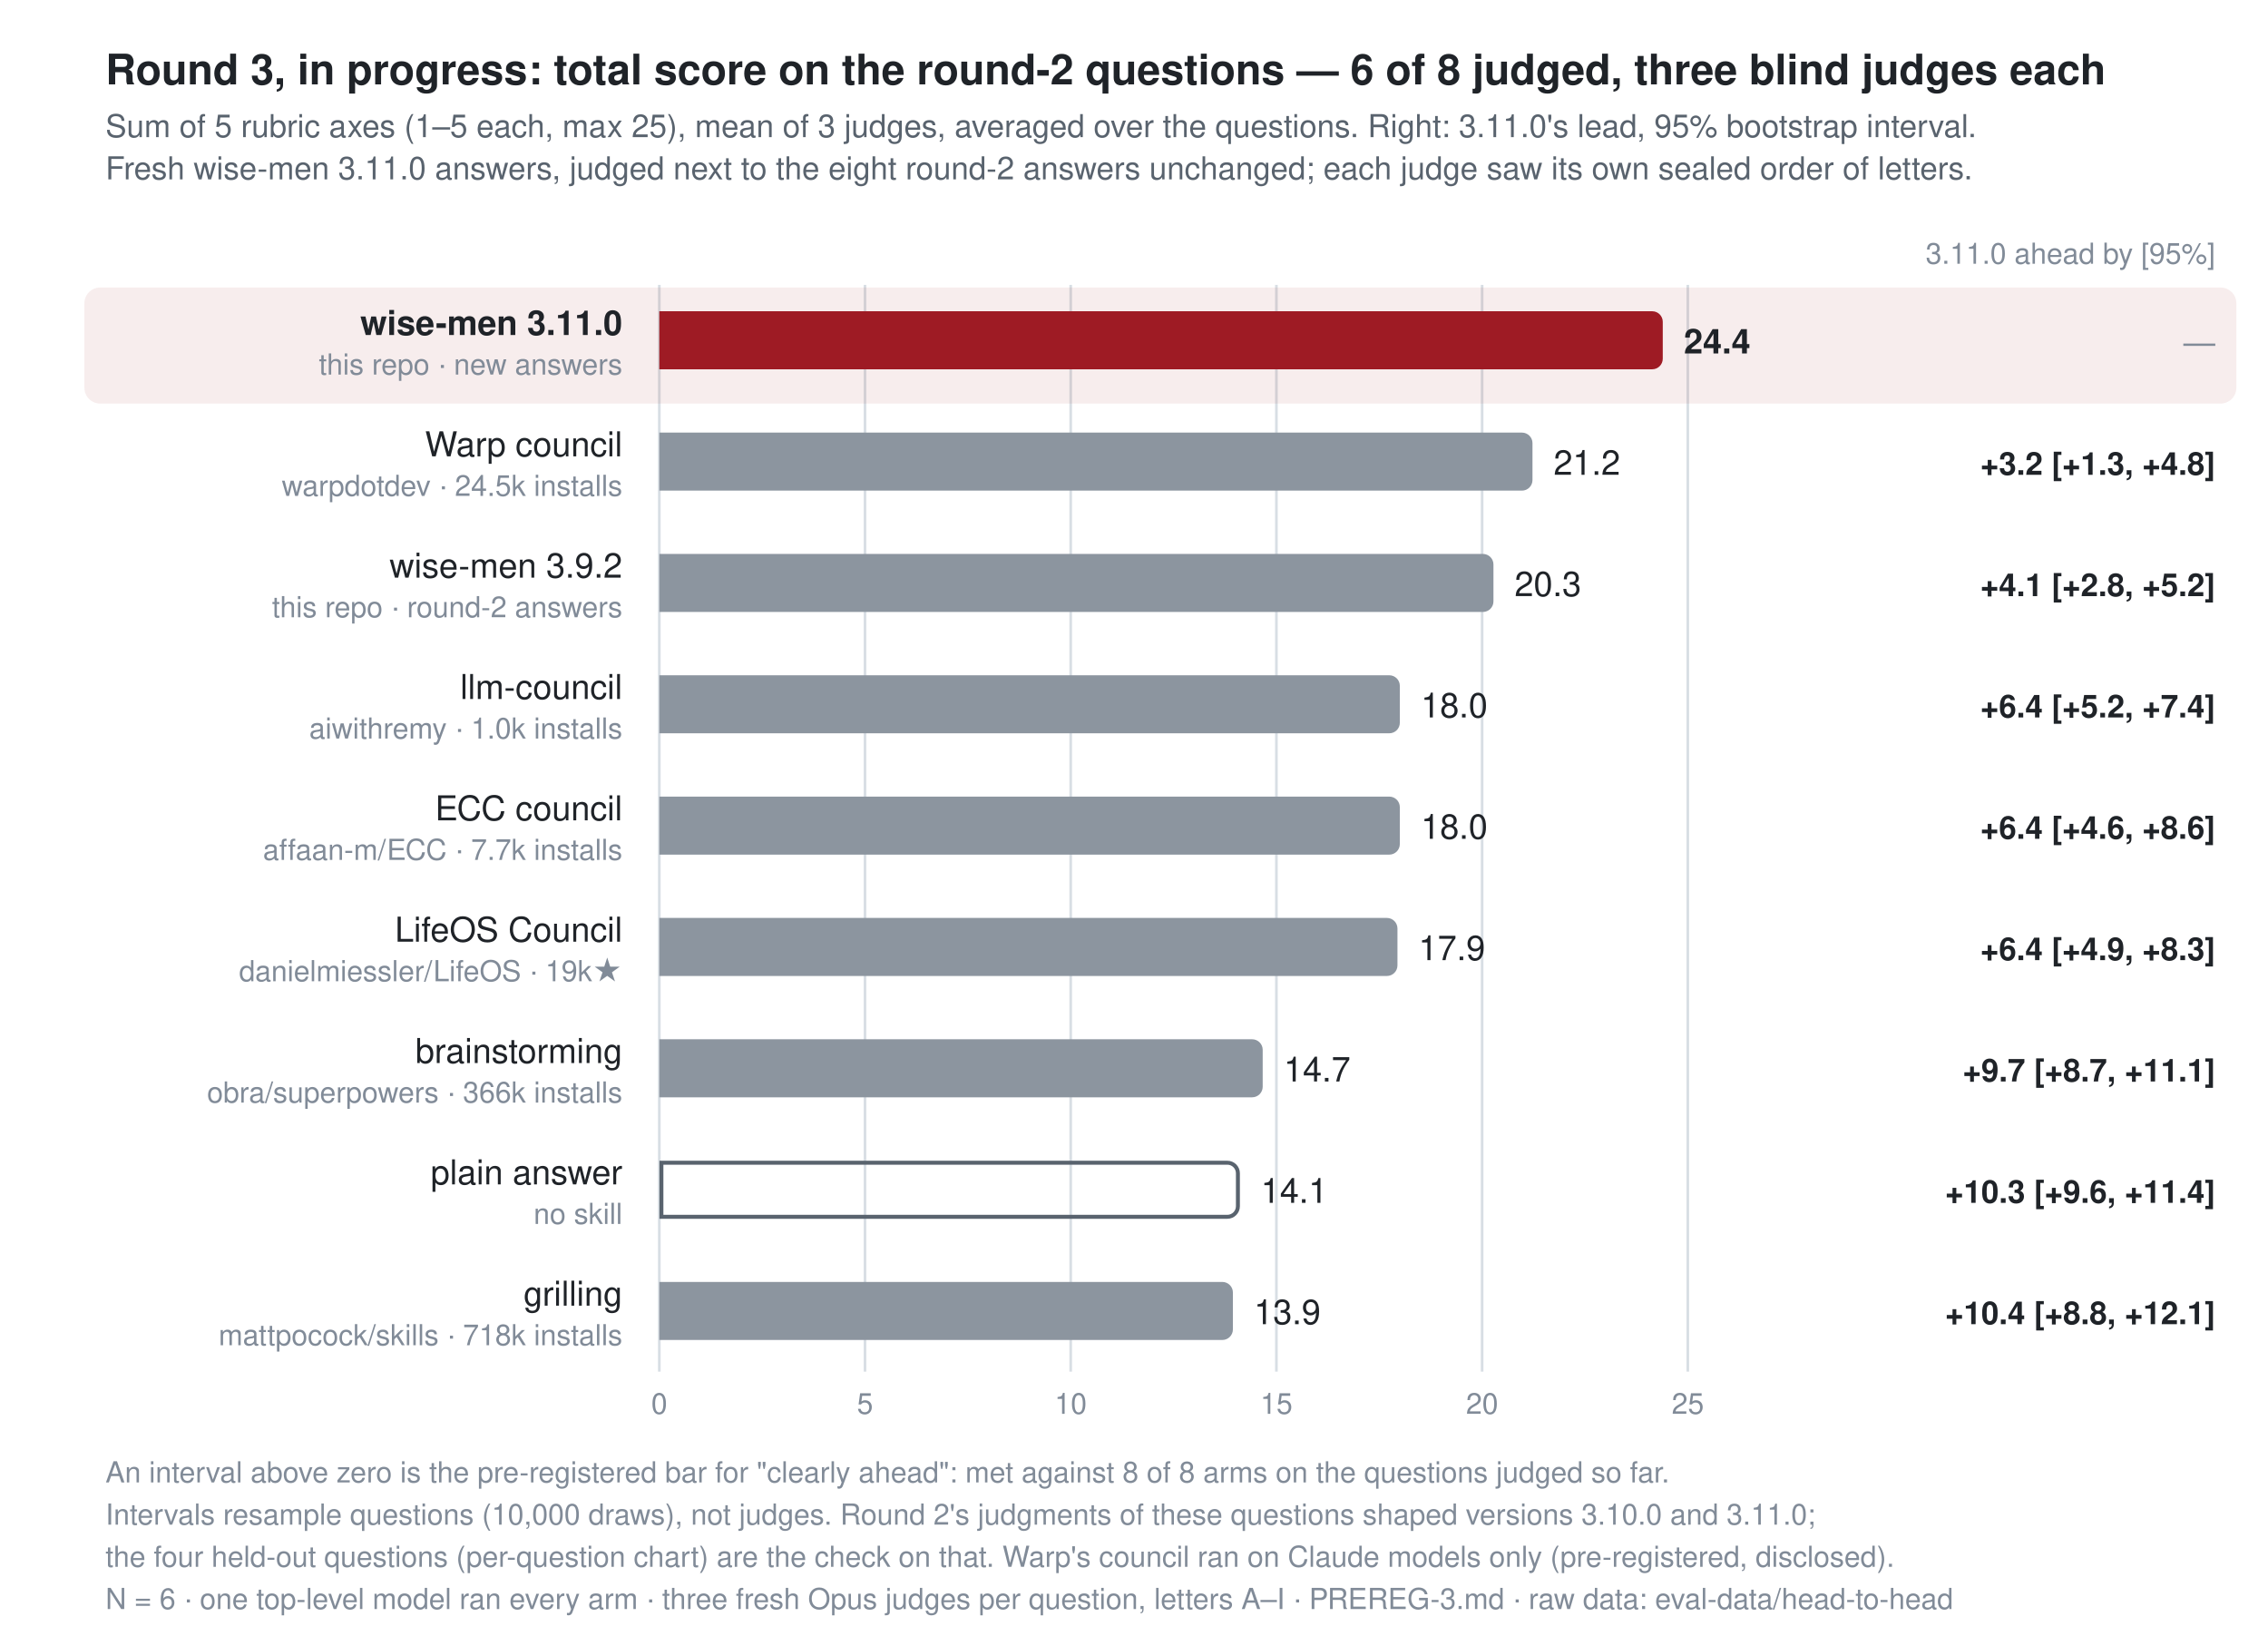
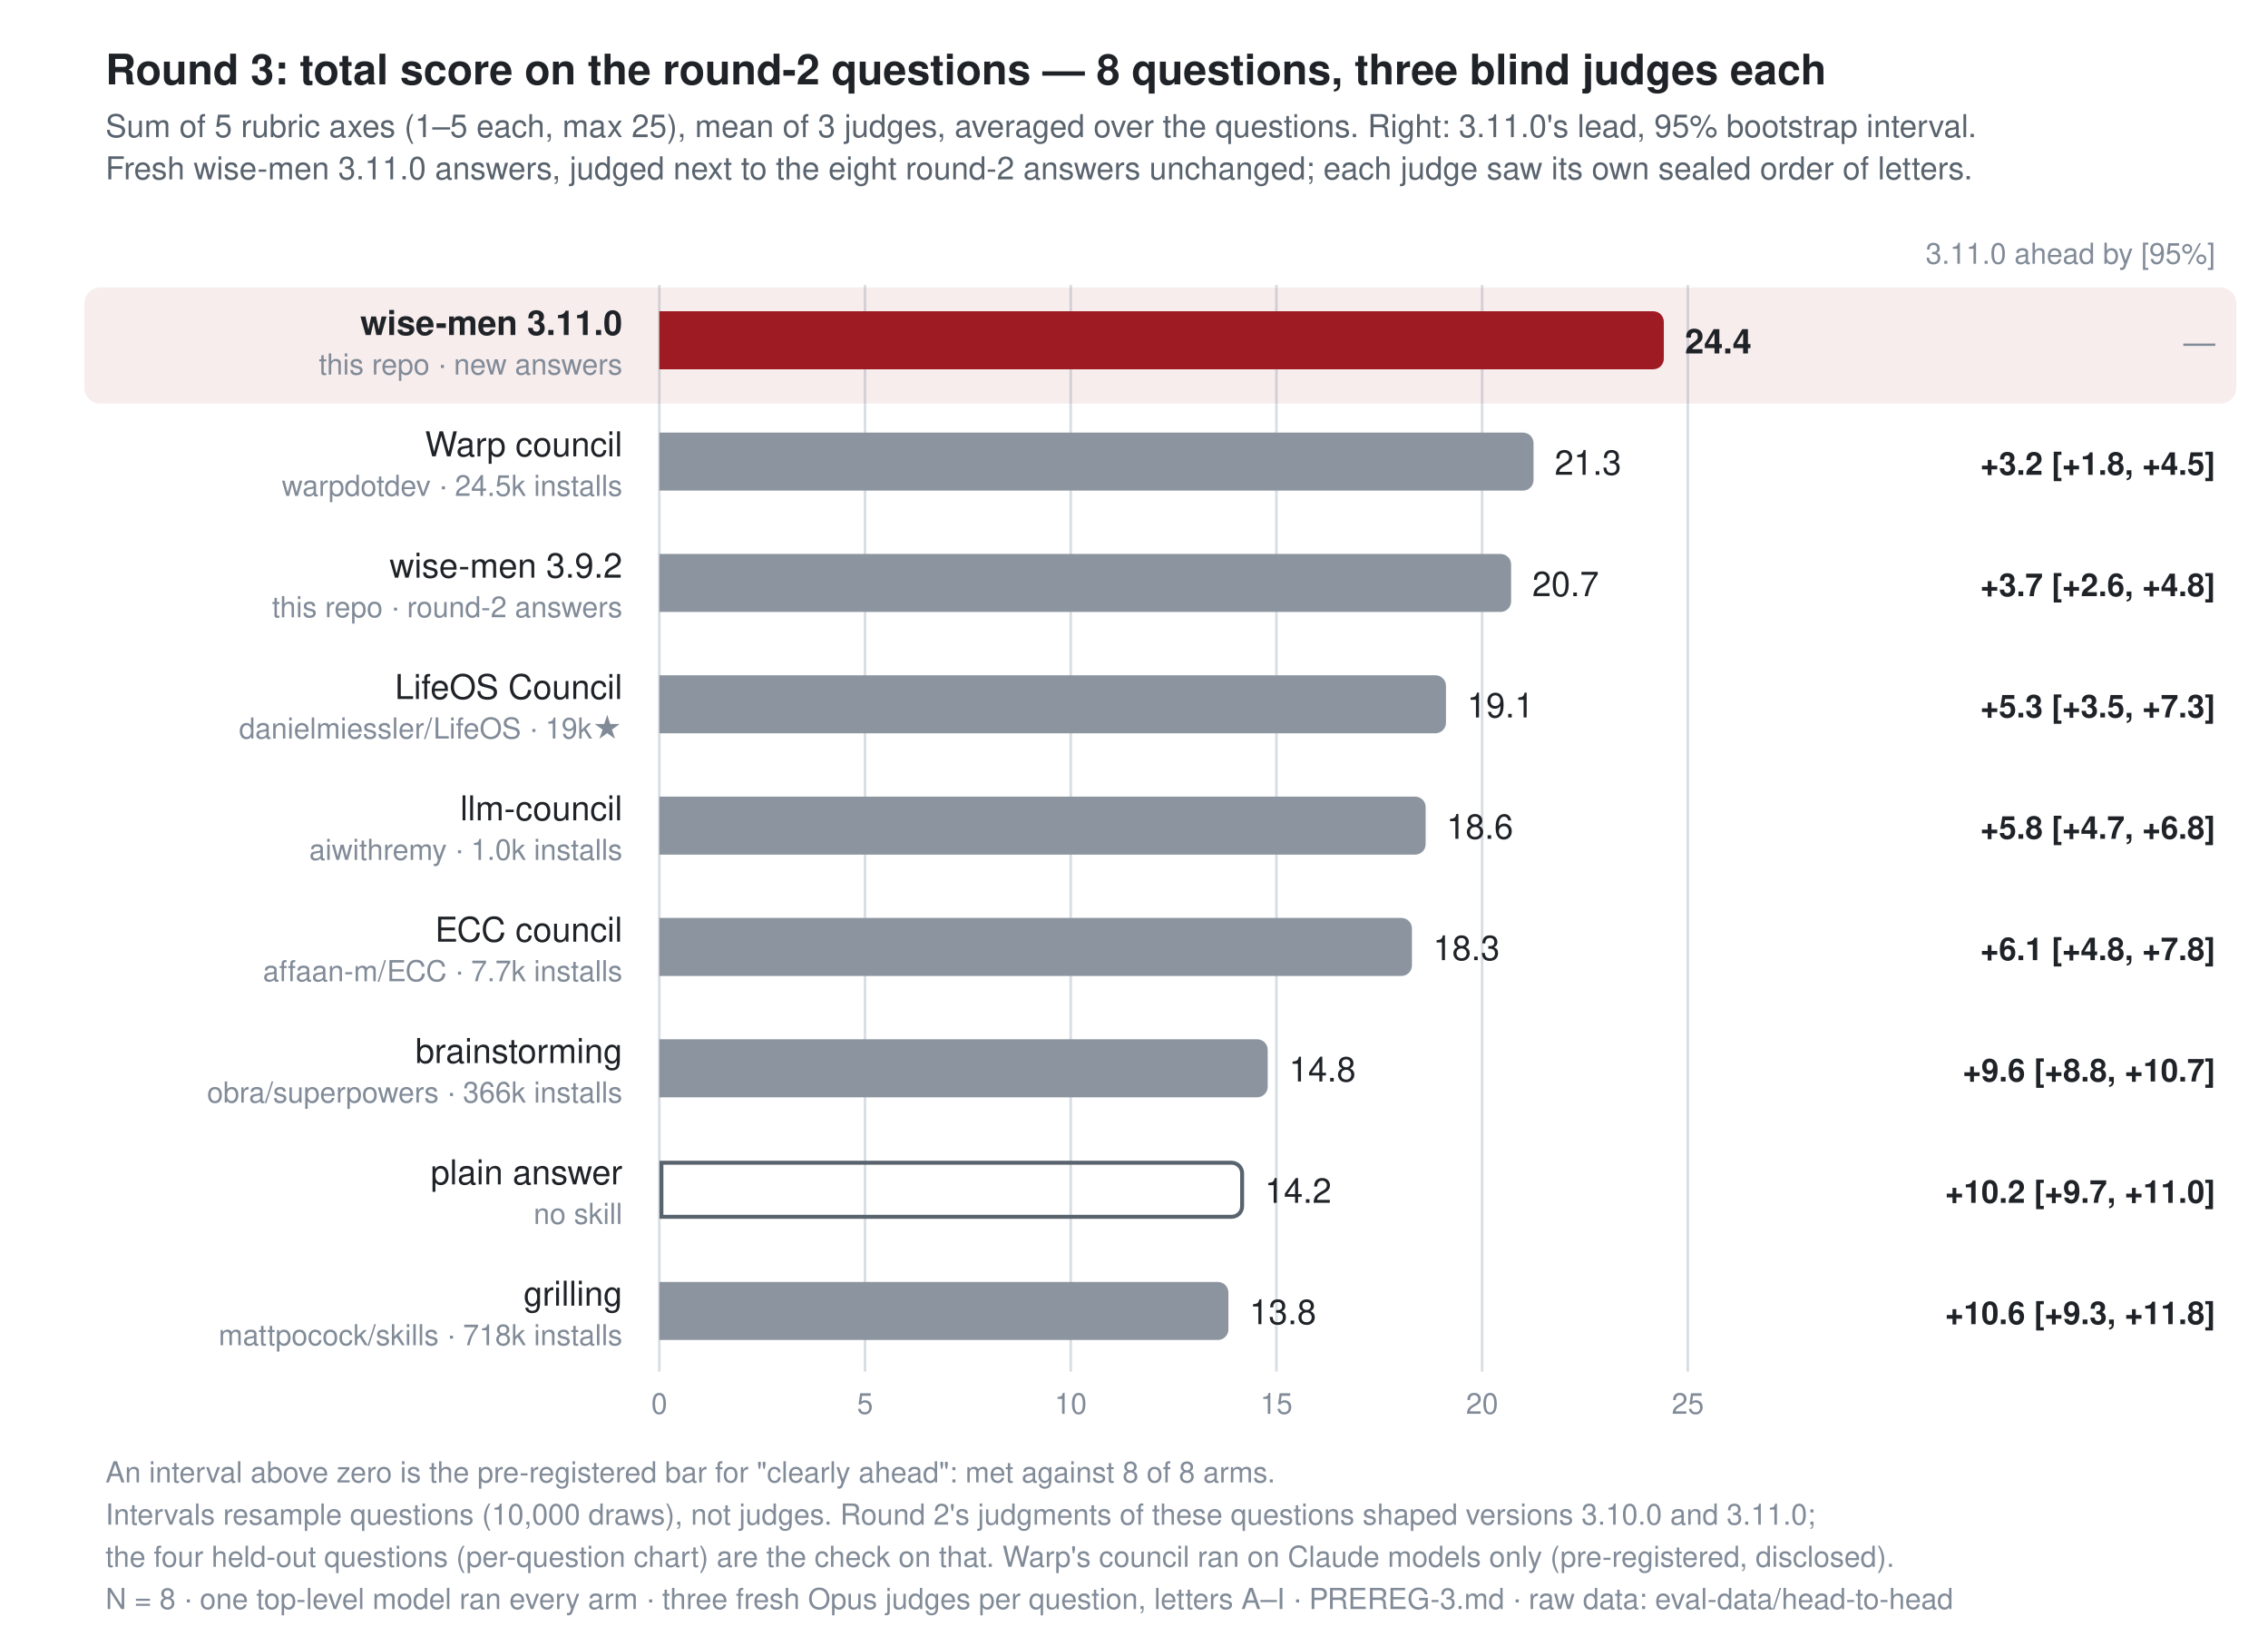
<svg xmlns="http://www.w3.org/2000/svg" viewBox="0 0 860 624" width="860" font-family="-apple-system, BlinkMacSystemFont, 'Segoe UI', Helvetica, Arial, sans-serif">
-   <text x="40" y="32" font-size="16" font-weight="600" fill="#1f2328" text-anchor="start">Round 3, in progress: total score on the round-2 questions — 6 of 8 judged, three blind judges each</text>
+   <text x="40" y="32" font-size="16" font-weight="600" fill="#1f2328" text-anchor="start">Round 3: total score on the round-2 questions — 8 questions, three blind judges each</text>
  <text x="40" y="52" font-size="12" font-weight="400" fill="#59636e" text-anchor="start">Sum of 5 rubric axes (1–5 each, max 25), mean of 3 judges, averaged over the questions. Right: 3.11.0's lead, 95% bootstrap interval.</text>
  <text x="40" y="68" font-size="12" font-weight="400" fill="#59636e" text-anchor="start">Fresh wise-men 3.11.0 answers, judged next to the eight round-2 answers unchanged; each judge saw its own sealed order of letters.</text>
  <text x="840" y="100" font-size="11" font-weight="400" fill="#818b98" text-anchor="end">3.11.0 ahead by [95%]</text>
  <line x1="250" y1="108" x2="250" y2="520" stroke="#d8dee4" stroke-width="1" />
  <text x="250" y="536" font-size="11" font-weight="400" fill="#818b98" text-anchor="middle">0</text>
  <line x1="328" y1="108" x2="328" y2="520" stroke="#d8dee4" stroke-width="1" />
  <text x="328" y="536" font-size="11" font-weight="400" fill="#818b98" text-anchor="middle">5</text>
  <line x1="406" y1="108" x2="406" y2="520" stroke="#d8dee4" stroke-width="1" />
  <text x="406" y="536" font-size="11" font-weight="400" fill="#818b98" text-anchor="middle">10</text>
  <line x1="484" y1="108" x2="484" y2="520" stroke="#d8dee4" stroke-width="1" />
  <text x="484" y="536" font-size="11" font-weight="400" fill="#818b98" text-anchor="middle">15</text>
  <line x1="562" y1="108" x2="562" y2="520" stroke="#d8dee4" stroke-width="1" />
  <text x="562" y="536" font-size="11" font-weight="400" fill="#818b98" text-anchor="middle">20</text>
  <line x1="640" y1="108" x2="640" y2="520" stroke="#d8dee4" stroke-width="1" />
  <text x="640" y="536" font-size="11" font-weight="400" fill="#818b98" text-anchor="middle">25</text>
  <rect x="32" y="109" width="816" height="44" rx="6" fill="#9e1b24" fill-opacity="0.08" />
  <text x="236" y="127" font-size="13" font-weight="700" fill="#1f2328" text-anchor="end">wise-men 3.11.0</text>
  <text x="236" y="142" font-size="11" font-weight="400" fill="#818b98" text-anchor="end">this repo · new answers</text>
-   <path d="M250,118h376.5a4,4 0 0 1 4,4v14a4,4 0 0 1 -4,4h-376.5z" fill="#9e1b24" />
-   <text x="638.5" y="134" font-size="13" font-weight="700" fill="#1f2328" text-anchor="start">24.4</text>
+   <path d="M250,118h376.9a4,4 0 0 1 4,4v14a4,4 0 0 1 -4,4h-376.9z" fill="#9e1b24" />
+   <text x="638.9" y="134" font-size="13" font-weight="700" fill="#1f2328" text-anchor="start">24.4</text>
  <text x="840" y="134" font-size="12" font-weight="400" fill="#818b98" text-anchor="end">—</text>
  <text x="236" y="173" font-size="13" font-weight="500" fill="#1f2328" text-anchor="end">Warp council</text>
  <text x="236" y="188" font-size="11" font-weight="400" fill="#818b98" text-anchor="end">warpdotdev · 24.5k installs</text>
-   <path d="M250,164h327.1a4,4 0 0 1 4,4v14a4,4 0 0 1 -4,4h-327.1z" fill="#8c959f" />
-   <text x="589.1" y="180" font-size="13" font-weight="500" fill="#1f2328" text-anchor="start">21.2</text>
-   <text x="840" y="180" font-size="12" font-weight="600" fill="#1f2328" text-anchor="end">+3.2  [+1.3, +4.8]</text>
+   <path d="M250,164h327.5a4,4 0 0 1 4,4v14a4,4 0 0 1 -4,4h-327.5z" fill="#8c959f" />
+   <text x="589.5" y="180" font-size="13" font-weight="500" fill="#1f2328" text-anchor="start">21.3</text>
+   <text x="840" y="180" font-size="12" font-weight="600" fill="#1f2328" text-anchor="end">+3.2  [+1.8, +4.5]</text>
  <text x="236" y="219" font-size="13" font-weight="500" fill="#1f2328" text-anchor="end">wise-men 3.9.2</text>
  <text x="236" y="234" font-size="11" font-weight="400" fill="#818b98" text-anchor="end">this repo · round-2 answers</text>
-   <path d="M250,210h312.3a4,4 0 0 1 4,4v14a4,4 0 0 1 -4,4h-312.3z" fill="#8c959f" />
-   <text x="574.3" y="226" font-size="13" font-weight="500" fill="#1f2328" text-anchor="start">20.3</text>
-   <text x="840" y="226" font-size="12" font-weight="600" fill="#1f2328" text-anchor="end">+4.1  [+2.8, +5.2]</text>
-   <text x="236" y="265" font-size="13" font-weight="500" fill="#1f2328" text-anchor="end">llm-council</text>
-   <text x="236" y="280" font-size="11" font-weight="400" fill="#818b98" text-anchor="end">aiwithremy · 1.0k installs</text>
-   <path d="M250,256h276.8a4,4 0 0 1 4,4v14a4,4 0 0 1 -4,4h-276.8z" fill="#8c959f" />
-   <text x="538.8" y="272" font-size="13" font-weight="500" fill="#1f2328" text-anchor="start">18.0</text>
-   <text x="840" y="272" font-size="12" font-weight="600" fill="#1f2328" text-anchor="end">+6.4  [+5.2, +7.4]</text>
-   <text x="236" y="311" font-size="13" font-weight="500" fill="#1f2328" text-anchor="end">ECC council</text>
-   <text x="236" y="326" font-size="11" font-weight="400" fill="#818b98" text-anchor="end">affaan-m/ECC · 7.7k installs</text>
-   <path d="M250,302h276.8a4,4 0 0 1 4,4v14a4,4 0 0 1 -4,4h-276.8z" fill="#8c959f" />
-   <text x="538.8" y="318" font-size="13" font-weight="500" fill="#1f2328" text-anchor="start">18.0</text>
-   <text x="840" y="318" font-size="12" font-weight="600" fill="#1f2328" text-anchor="end">+6.4  [+4.6, +8.6]</text>
-   <text x="236" y="357" font-size="13" font-weight="500" fill="#1f2328" text-anchor="end">LifeOS Council</text>
-   <text x="236" y="372" font-size="11" font-weight="400" fill="#818b98" text-anchor="end">danielmiessler/LifeOS · 19k★</text>
-   <path d="M250,348h275.9a4,4 0 0 1 4,4v14a4,4 0 0 1 -4,4h-275.9z" fill="#8c959f" />
-   <text x="537.9" y="364" font-size="13" font-weight="500" fill="#1f2328" text-anchor="start">17.9</text>
-   <text x="840" y="364" font-size="12" font-weight="600" fill="#1f2328" text-anchor="end">+6.4  [+4.9, +8.3]</text>
+   <path d="M250,210h319a4,4 0 0 1 4,4v14a4,4 0 0 1 -4,4h-319z" fill="#8c959f" />
+   <text x="581" y="226" font-size="13" font-weight="500" fill="#1f2328" text-anchor="start">20.7</text>
+   <text x="840" y="226" font-size="12" font-weight="600" fill="#1f2328" text-anchor="end">+3.7  [+2.6, +4.8]</text>
+   <text x="236" y="265" font-size="13" font-weight="500" fill="#1f2328" text-anchor="end">LifeOS Council</text>
+   <text x="236" y="280" font-size="11" font-weight="400" fill="#818b98" text-anchor="end">danielmiessler/LifeOS · 19k★</text>
+   <path d="M250,256h294.3a4,4 0 0 1 4,4v14a4,4 0 0 1 -4,4h-294.3z" fill="#8c959f" />
+   <text x="556.3" y="272" font-size="13" font-weight="500" fill="#1f2328" text-anchor="start">19.1</text>
+   <text x="840" y="272" font-size="12" font-weight="600" fill="#1f2328" text-anchor="end">+5.3  [+3.5, +7.3]</text>
+   <text x="236" y="311" font-size="13" font-weight="500" fill="#1f2328" text-anchor="end">llm-council</text>
+   <text x="236" y="326" font-size="11" font-weight="400" fill="#818b98" text-anchor="end">aiwithremy · 1.0k installs</text>
+   <path d="M250,302h286.6a4,4 0 0 1 4,4v14a4,4 0 0 1 -4,4h-286.6z" fill="#8c959f" />
+   <text x="548.5" y="318" font-size="13" font-weight="500" fill="#1f2328" text-anchor="start">18.6</text>
+   <text x="840" y="318" font-size="12" font-weight="600" fill="#1f2328" text-anchor="end">+5.8  [+4.7, +6.8]</text>
+   <text x="236" y="357" font-size="13" font-weight="500" fill="#1f2328" text-anchor="end">ECC council</text>
+   <text x="236" y="372" font-size="11" font-weight="400" fill="#818b98" text-anchor="end">affaan-m/ECC · 7.7k installs</text>
+   <path d="M250,348h281.4a4,4 0 0 1 4,4v14a4,4 0 0 1 -4,4h-281.4z" fill="#8c959f" />
+   <text x="543.4" y="364" font-size="13" font-weight="500" fill="#1f2328" text-anchor="start">18.3</text>
+   <text x="840" y="364" font-size="12" font-weight="600" fill="#1f2328" text-anchor="end">+6.1  [+4.8, +7.8]</text>
  <text x="236" y="403" font-size="13" font-weight="500" fill="#1f2328" text-anchor="end">brainstorming</text>
  <text x="236" y="418" font-size="11" font-weight="400" fill="#818b98" text-anchor="end">obra/superpowers · 366k installs</text>
-   <path d="M250,394h224.8a4,4 0 0 1 4,4v14a4,4 0 0 1 -4,4h-224.8z" fill="#8c959f" />
-   <text x="486.8" y="410" font-size="13" font-weight="500" fill="#1f2328" text-anchor="start">14.7</text>
-   <text x="840" y="410" font-size="12" font-weight="600" fill="#1f2328" text-anchor="end">+9.7  [+8.7, +11.1]</text>
+   <path d="M250,394h226.7a4,4 0 0 1 4,4v14a4,4 0 0 1 -4,4h-226.7z" fill="#8c959f" />
+   <text x="488.8" y="410" font-size="13" font-weight="500" fill="#1f2328" text-anchor="start">14.8</text>
+   <text x="840" y="410" font-size="12" font-weight="600" fill="#1f2328" text-anchor="end">+9.6  [+8.8, +10.7]</text>
  <text x="236" y="449" font-size="13" font-weight="500" fill="#1f2328" text-anchor="end">plain answer</text>
  <text x="236" y="464" font-size="11" font-weight="400" fill="#818b98" text-anchor="end">no skill</text>
-   <path d="M250.8,440.8h214.6a4,4 0 0 1 4,4v12.5a4,4 0 0 1 -4,4h-214.6z" fill="none" stroke="#59636e" stroke-width="1.5" />
-   <text x="478.1" y="456" font-size="13" font-weight="500" fill="#1f2328" text-anchor="start">14.1</text>
-   <text x="840" y="456" font-size="12" font-weight="600" fill="#1f2328" text-anchor="end">+10.3  [+9.6, +11.4]</text>
+   <path d="M250.8,440.8h216.2a4,4 0 0 1 4,4v12.5a4,4 0 0 1 -4,4h-216.2z" fill="none" stroke="#59636e" stroke-width="1.5" />
+   <text x="479.6" y="456" font-size="13" font-weight="500" fill="#1f2328" text-anchor="start">14.2</text>
+   <text x="840" y="456" font-size="12" font-weight="600" fill="#1f2328" text-anchor="end">+10.2  [+9.7, +11.0]</text>
  <text x="236" y="495" font-size="13" font-weight="500" fill="#1f2328" text-anchor="end">grilling</text>
  <text x="236" y="510" font-size="11" font-weight="400" fill="#818b98" text-anchor="end">mattpocock/skills · 718k installs</text>
-   <path d="M250,486h213.5a4,4 0 0 1 4,4v14a4,4 0 0 1 -4,4h-213.5z" fill="#8c959f" />
-   <text x="475.5" y="502" font-size="13" font-weight="500" fill="#1f2328" text-anchor="start">13.9</text>
-   <text x="840" y="502" font-size="12" font-weight="600" fill="#1f2328" text-anchor="end">+10.4  [+8.8, +12.1]</text>
-   <text x="40" y="562" font-size="11" font-weight="400" fill="#818b98" text-anchor="start">An interval above zero is the pre-registered bar for "clearly ahead": met against 8 of 8 arms on the questions judged so far.</text>
+   <path d="M250,486h211.8a4,4 0 0 1 4,4v14a4,4 0 0 1 -4,4h-211.8z" fill="#8c959f" />
+   <text x="473.8" y="502" font-size="13" font-weight="500" fill="#1f2328" text-anchor="start">13.8</text>
+   <text x="840" y="502" font-size="12" font-weight="600" fill="#1f2328" text-anchor="end">+10.6  [+9.3, +11.8]</text>
+   <text x="40" y="562" font-size="11" font-weight="400" fill="#818b98" text-anchor="start">An interval above zero is the pre-registered bar for "clearly ahead": met against 8 of 8 arms.</text>
  <text x="40" y="578" font-size="11" font-weight="400" fill="#818b98" text-anchor="start">Intervals resample questions (10,000 draws), not judges. Round 2's judgments of these questions shaped versions 3.10.0 and 3.11.0;</text>
  <text x="40" y="594" font-size="11" font-weight="400" fill="#818b98" text-anchor="start">the four held-out questions (per-question chart) are the check on that. Warp's council ran on Claude models only (pre-registered, disclosed).</text>
-   <text x="40" y="610" font-size="11" font-weight="400" fill="#818b98" text-anchor="start">N = 6 · one top-level model ran every arm · three fresh Opus judges per question, letters A–I · PREREG-3.md · raw data: eval-data/head-to-head</text>
+   <text x="40" y="610" font-size="11" font-weight="400" fill="#818b98" text-anchor="start">N = 8 · one top-level model ran every arm · three fresh Opus judges per question, letters A–I · PREREG-3.md · raw data: eval-data/head-to-head</text>
</svg>
